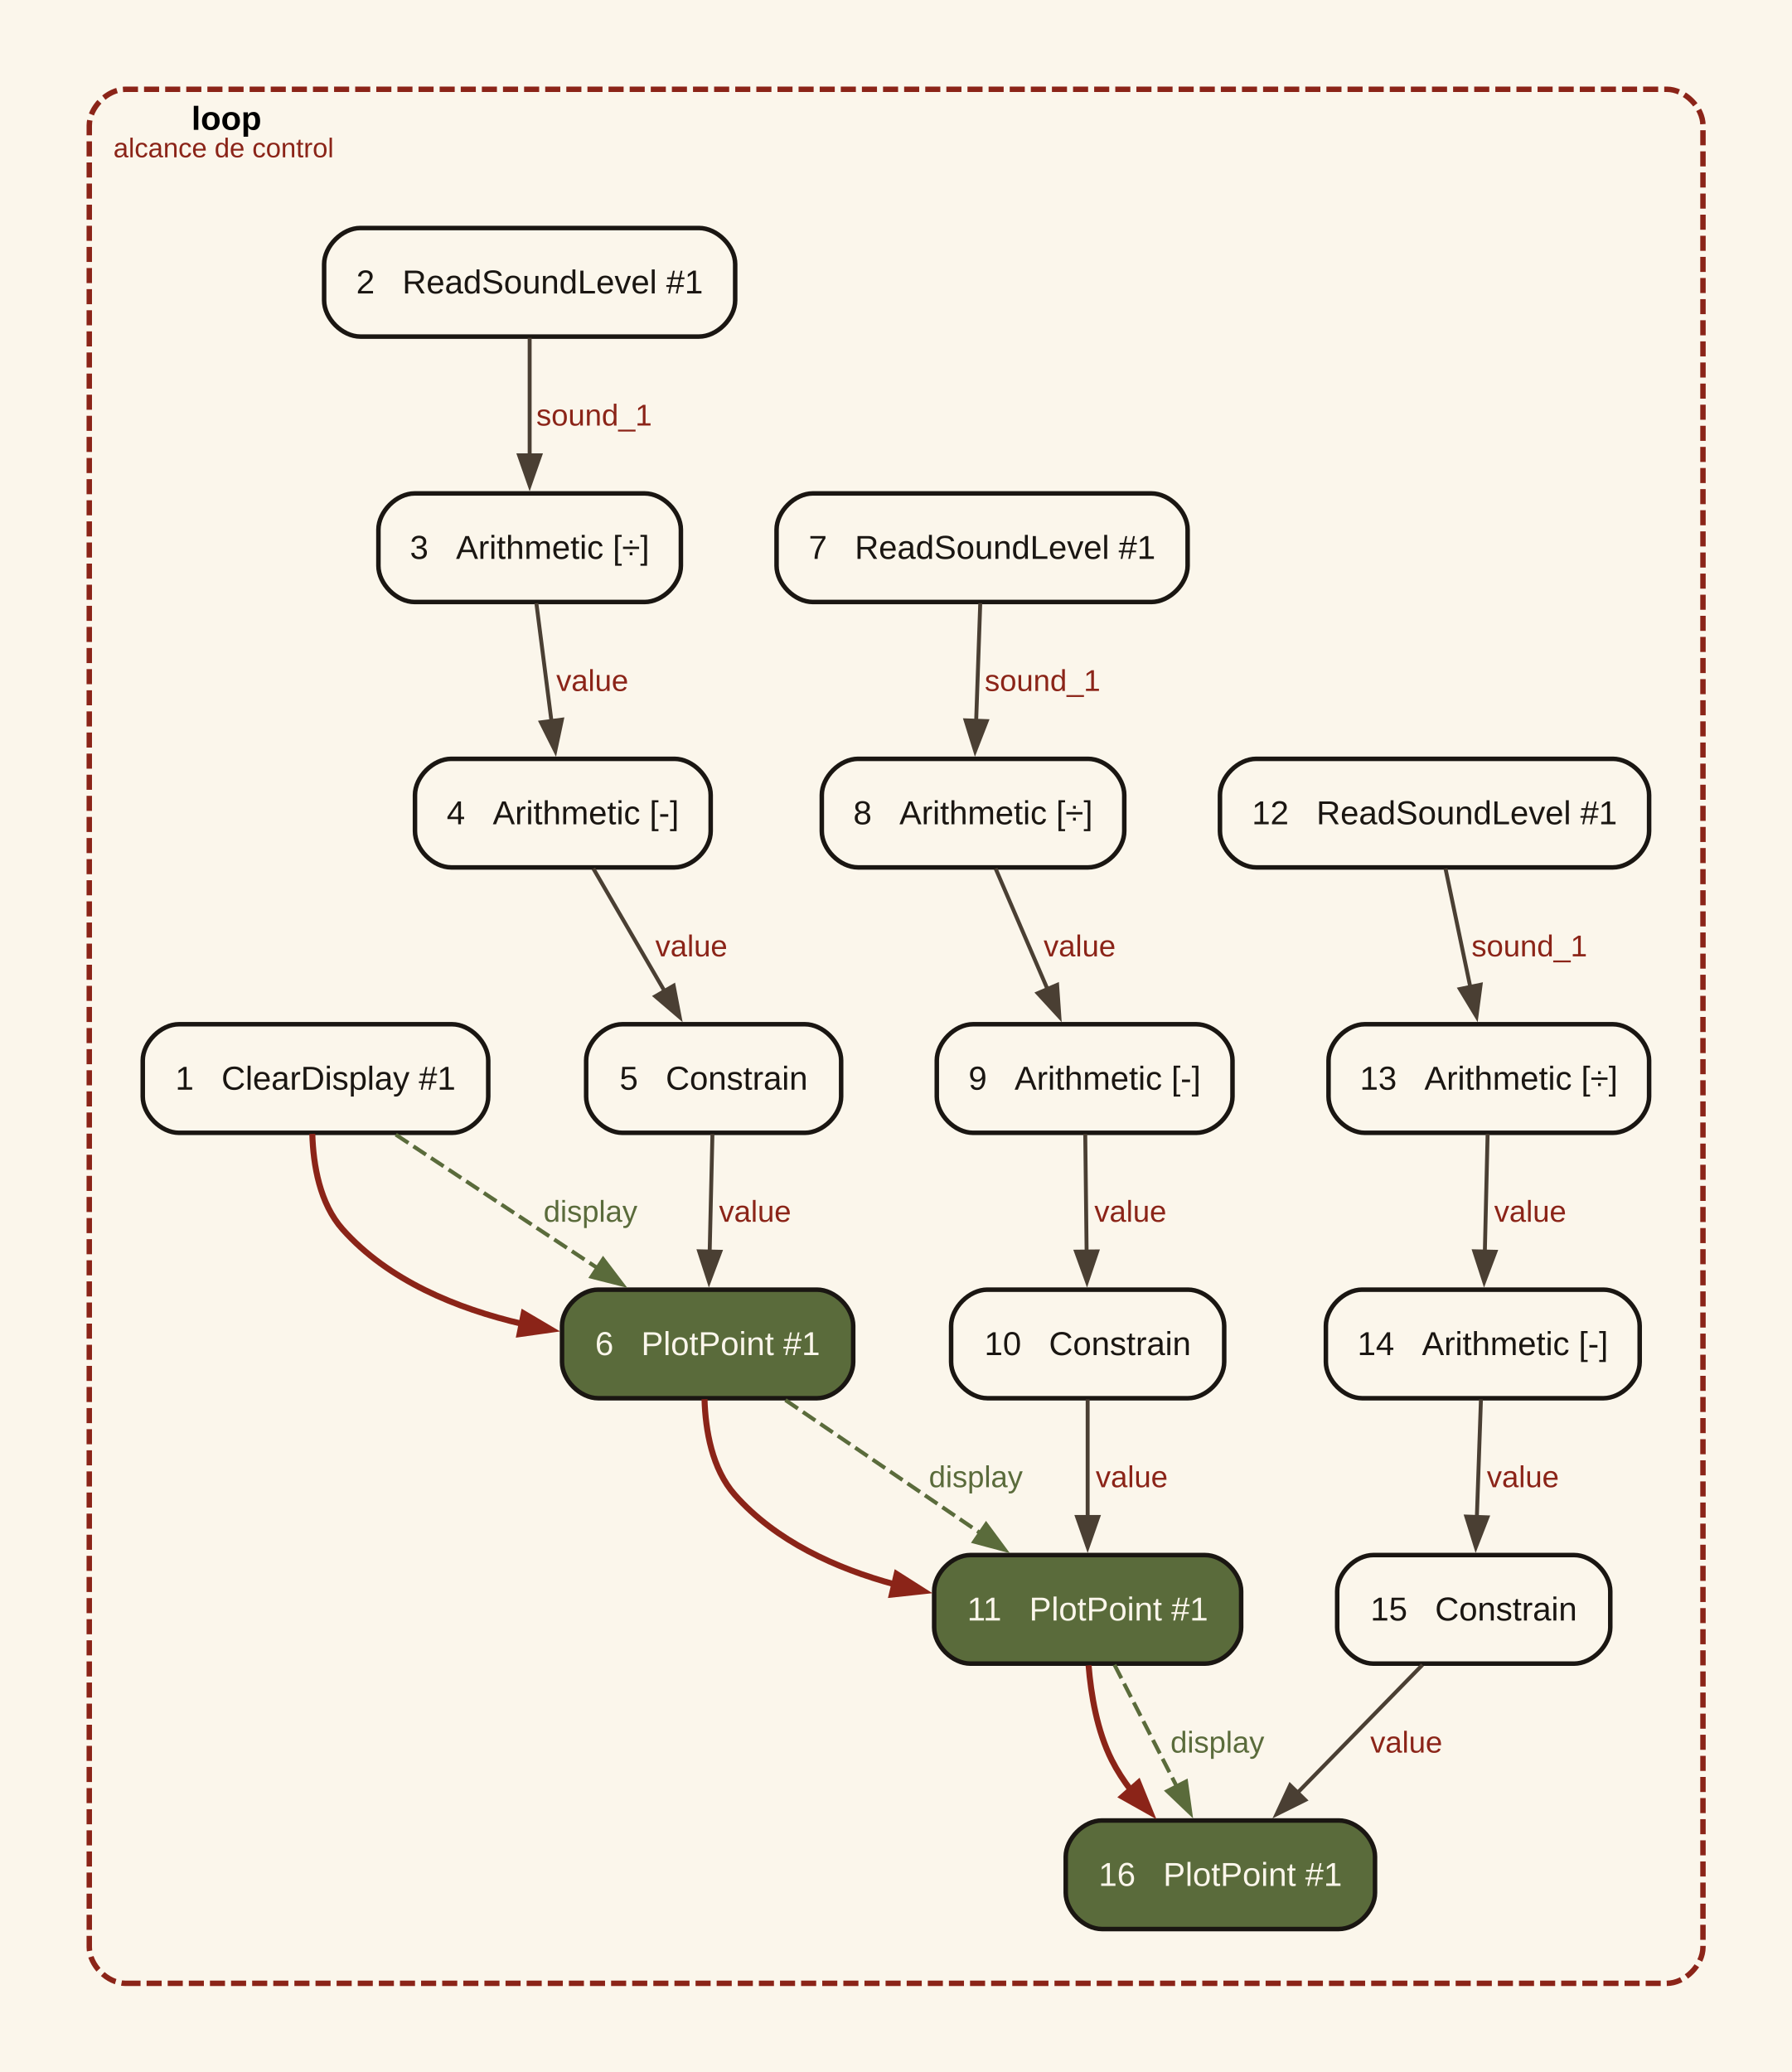
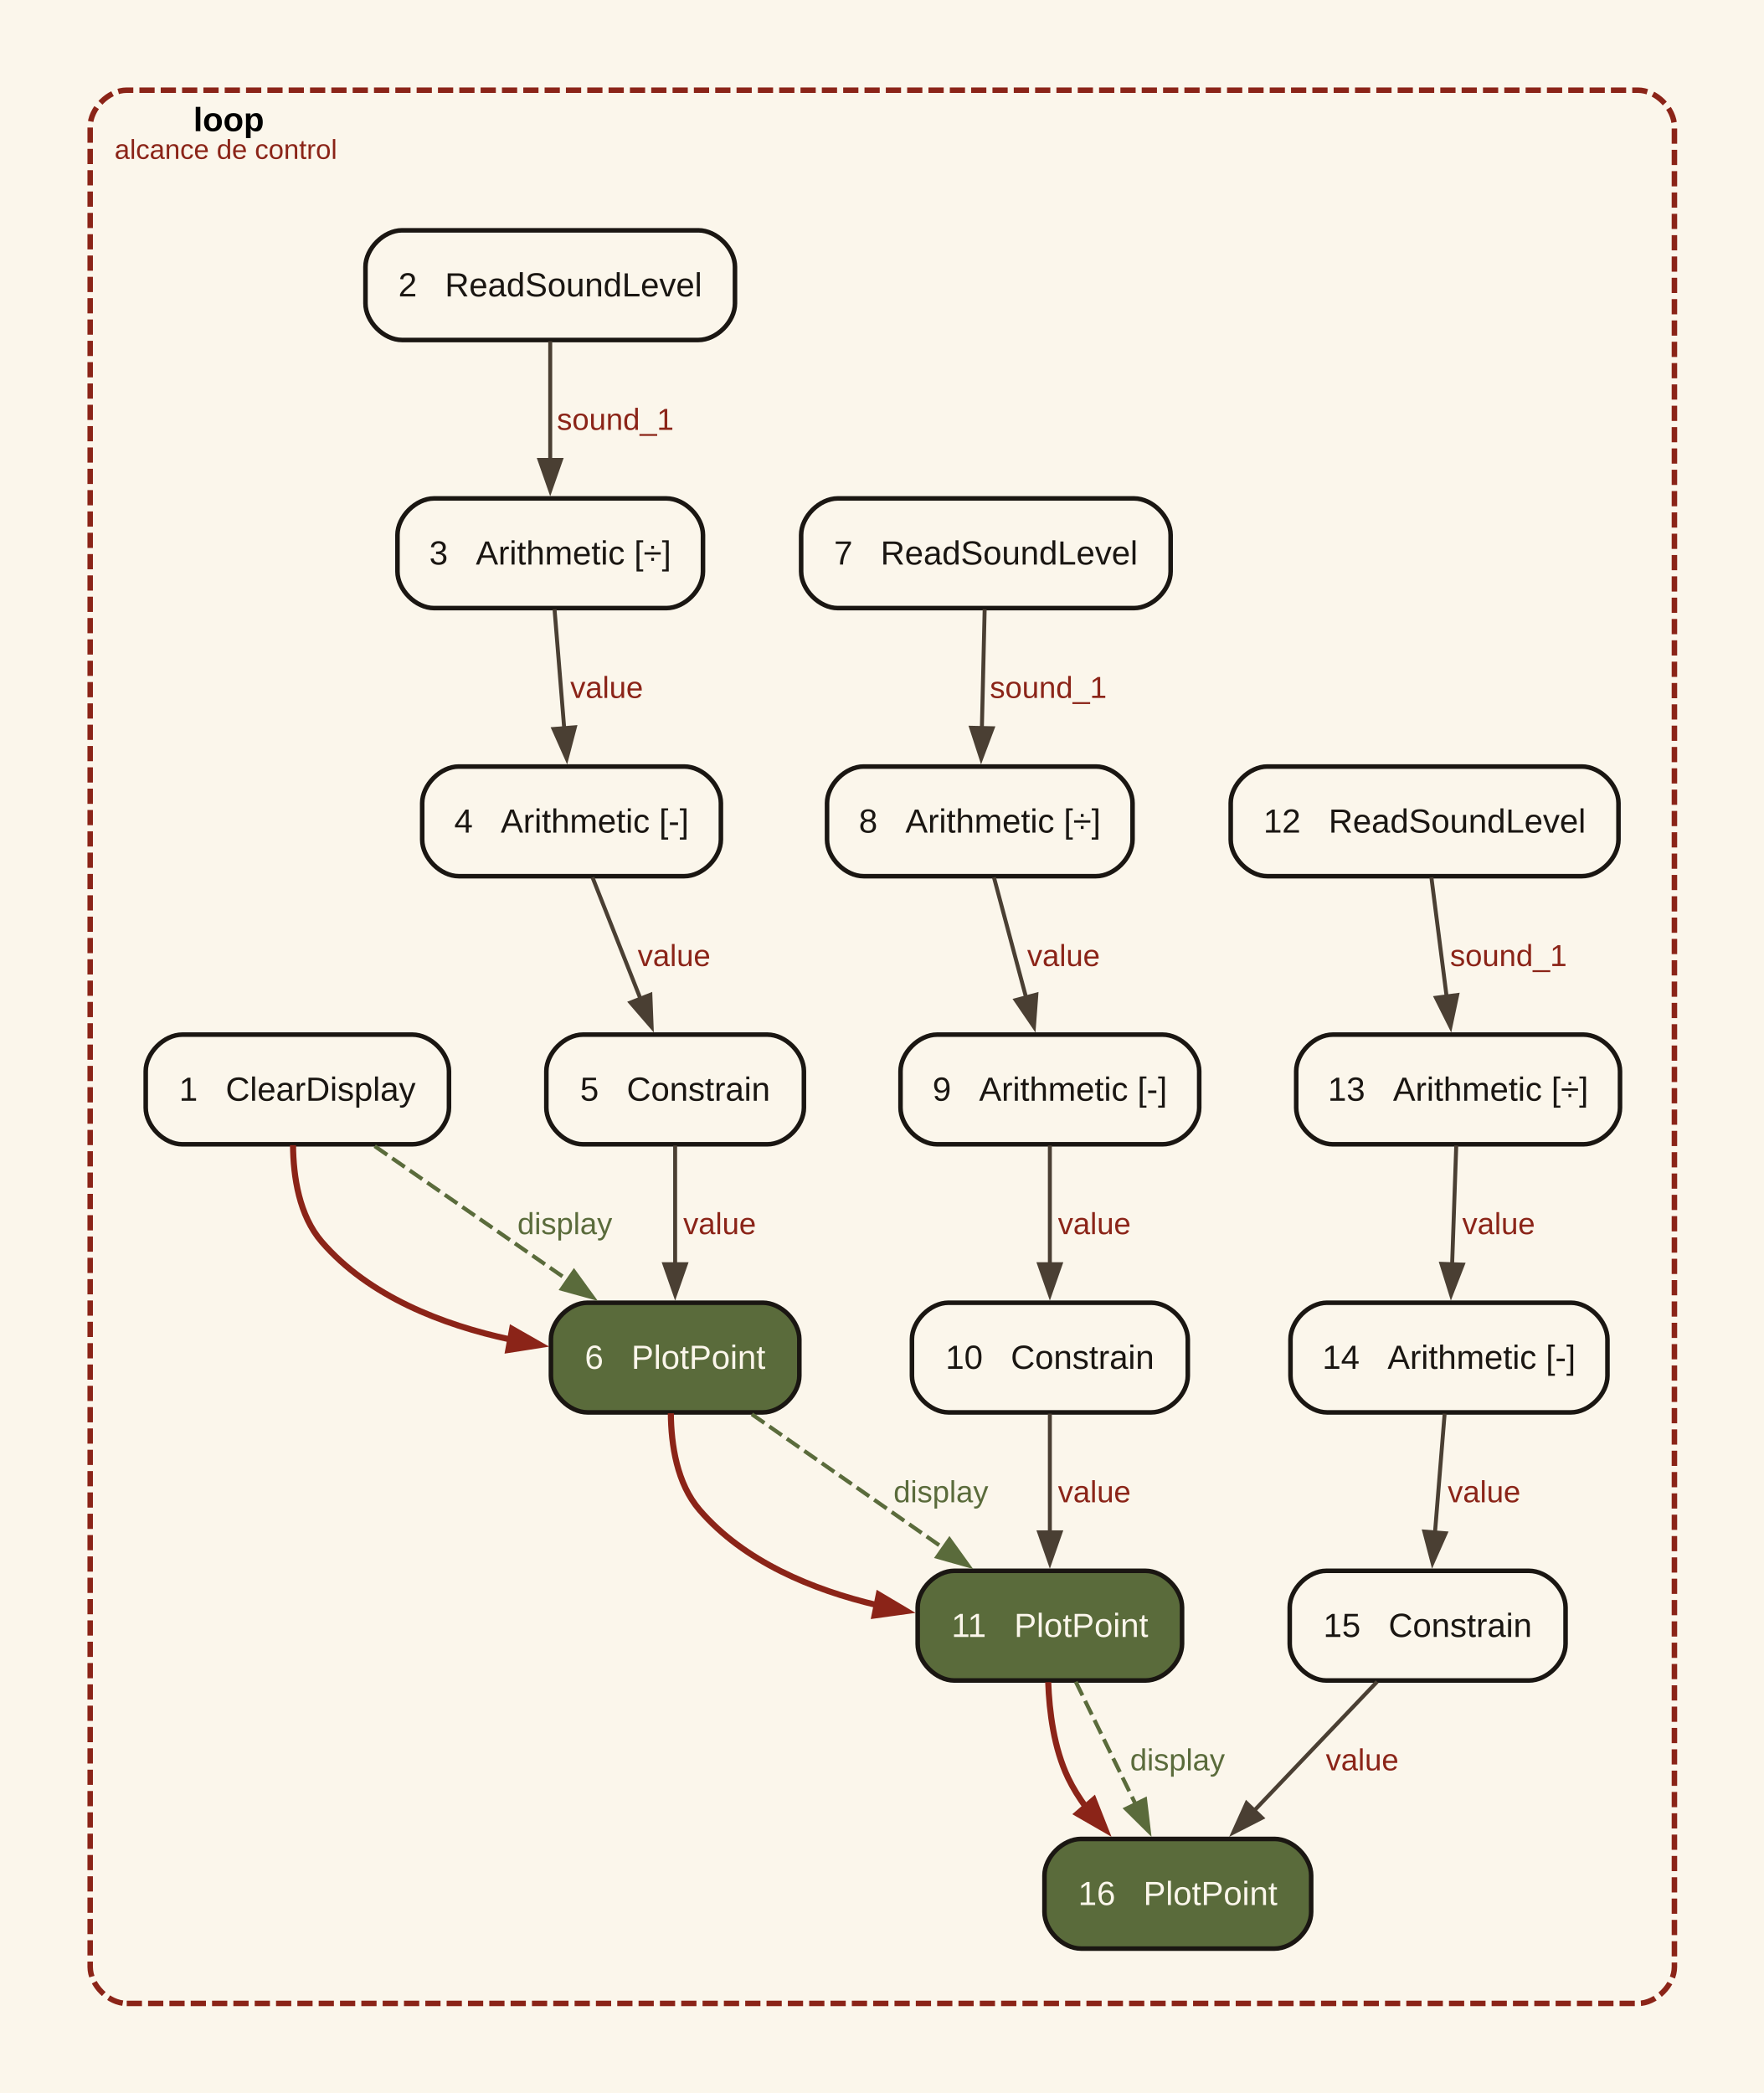
- <svg xmlns="http://www.w3.org/2000/svg" width="594pt" height="687pt" viewBox="0.00 0.00 594.00 687.00">
+ <svg xmlns="http://www.w3.org/2000/svg" width="579pt" height="687pt" viewBox="0.00 0.00 579.00 687.00">
  <g id="graph0" class="graph" transform="scale(1 1) rotate(0) translate(21.6 665.6)">
-     <polygon fill="#fbf6eb" stroke="none" points="-21.6,21.6 -21.6,-665.6 572.6,-665.6 572.6,21.6 -21.6,21.6" />
+     <polygon fill="#fbf6eb" stroke="none" points="-21.6,21.6 -21.6,-665.6 557.6,-665.6 557.6,21.6 -21.6,21.6" />
    <g id="clust1" class="cluster">
-       <path fill="#fbf6eb" stroke="#8b2418" stroke-width="1.8" stroke-dasharray="5,2" d="M20,-8C20,-8 531,-8 531,-8 537,-8 543,-14 543,-20 543,-20 543,-624 543,-624 543,-630 537,-636 531,-636 531,-636 20,-636 20,-636 14,-636 8,-630 8,-624 8,-624 8,-20 8,-20 8,-14 14,-8 20,-8" />
+       <path fill="#fbf6eb" stroke="#8b2418" stroke-width="1.8" stroke-dasharray="5,2" d="M20,-8C20,-8 516,-8 516,-8 522,-8 528,-14 528,-20 528,-20 528,-624 528,-624 528,-630 522,-636 516,-636 516,-636 20,-636 20,-636 14,-636 8,-630 8,-624 8,-624 8,-20 8,-20 8,-14 14,-8 20,-8" />
      <text xml:space="preserve" text-anchor="start" x="41.88" y="-622.55" font-family="Arial" font-weight="bold" font-size="11.00">loop</text>
      <text xml:space="preserve" text-anchor="start" x="16" y="-613.45" font-family="Arial" font-size="9.00" fill="#8b2418">alcance de control</text>
    </g>
    <g id="node1" class="node">
-       <path fill="#fbf6eb" stroke="#1a1612" stroke-width="1.5" d="M128.27,-326C128.27,-326 37.73,-326 37.73,-326 31.73,-326 25.73,-320 25.73,-314 25.73,-314 25.73,-302 25.73,-302 25.73,-296 31.73,-290 37.73,-290 37.73,-290 128.27,-290 128.27,-290 134.27,-290 140.27,-296 140.27,-302 140.27,-302 140.27,-314 140.27,-314 140.27,-320 134.27,-326 128.27,-326" />
-       <text xml:space="preserve" text-anchor="middle" x="83" y="-304.3" font-family="Arial" font-size="11.00" fill="#1a1612">1   ClearDisplay #1</text>
+       <path fill="#fbf6eb" stroke="#1a1612" stroke-width="1.5" d="M113.77,-326C113.77,-326 38.23,-326 38.23,-326 32.23,-326 26.23,-320 26.23,-314 26.23,-314 26.23,-302 26.23,-302 26.23,-296 32.23,-290 38.23,-290 38.23,-290 113.77,-290 113.77,-290 119.77,-290 125.77,-296 125.77,-302 125.77,-302 125.77,-314 125.77,-314 125.77,-320 119.77,-326 113.77,-326" />
+       <text xml:space="preserve" text-anchor="middle" x="76" y="-304.3" font-family="Arial" font-size="11.00" fill="#1a1612">1   ClearDisplay</text>
    </g>
    <g id="node6" class="node">
-       <path fill="#5a6b3b" stroke="#1a1612" stroke-width="1.5" d="M249.27,-238C249.27,-238 176.73,-238 176.73,-238 170.73,-238 164.73,-232 164.73,-226 164.73,-226 164.73,-214 164.73,-214 164.73,-208 170.73,-202 176.73,-202 176.73,-202 249.27,-202 249.27,-202 255.27,-202 261.27,-208 261.27,-214 261.27,-214 261.27,-226 261.27,-226 261.27,-232 255.27,-238 249.27,-238" />
-       <text xml:space="preserve" text-anchor="middle" x="213" y="-216.3" font-family="Arial" font-size="11.00" fill="#fbf6eb">6   PlotPoint #1</text>
+       <path fill="#5a6b3b" stroke="#1a1612" stroke-width="1.5" d="M228.77,-238C228.77,-238 171.23,-238 171.23,-238 165.23,-238 159.23,-232 159.23,-226 159.23,-226 159.23,-214 159.23,-214 159.23,-208 165.23,-202 171.23,-202 171.23,-202 228.77,-202 228.77,-202 234.77,-202 240.77,-208 240.77,-214 240.77,-214 240.77,-226 240.77,-226 240.77,-232 234.77,-238 228.77,-238" />
+       <text xml:space="preserve" text-anchor="middle" x="200" y="-216.3" font-family="Arial" font-size="11.00" fill="#fbf6eb">6   PlotPoint</text>
    </g>
    <g id="edge1" class="edge">
-       <path fill="none" stroke="#8b2418" stroke-width="2" d="M81.94,-289.65C82.25,-279.29 84.4,-266.52 92,-258 107.15,-241 129.87,-231.7 151.54,-226.65" />
-       <polygon fill="#8b2418" stroke="#8b2418" stroke-width="2" points="152.03,-230.12 161.15,-224.74 150.66,-223.26 152.03,-230.12" />
+       <path fill="none" stroke="#8b2418" stroke-width="2" d="M74.58,-289.71C74.67,-279.37 76.57,-266.61 84,-258 99.47,-240.07 123.61,-230.75 145.87,-225.93" />
+       <polygon fill="#8b2418" stroke="#8b2418" stroke-width="2" points="146.5,-229.38 155.71,-224.13 145.24,-222.49 146.5,-229.38" />
    </g>
    <g id="edge2" class="edge">
-       <path fill="none" stroke="#5a6b3b" stroke-width="1.3" stroke-dasharray="5,2" d="M109.62,-289.39C128.9,-276.64 155.2,-259.24 176.44,-245.18" />
-       <polygon fill="#5a6b3b" stroke="#5a6b3b" stroke-width="1.3" points="178.36,-248.11 184.77,-239.67 174.5,-242.27 178.36,-248.11" />
-       <text xml:space="preserve" text-anchor="middle" x="174.16" y="-260.5" font-family="Arial" font-size="10.00" fill="#5a6b3b"> display </text>
+       <path fill="none" stroke="#5a6b3b" stroke-width="1.3" stroke-dasharray="5,2" d="M101.39,-289.39C119.7,-276.69 144.64,-259.4 164.85,-245.38" />
+       <polygon fill="#5a6b3b" stroke="#5a6b3b" stroke-width="1.3" points="166.8,-248.28 173.02,-239.71 162.81,-242.53 166.8,-248.28" />
+       <text xml:space="preserve" text-anchor="middle" x="163.8" y="-260.5" font-family="Arial" font-size="10.00" fill="#5a6b3b"> display </text>
    </g>
    <g id="node2" class="node">
-       <path fill="#fbf6eb" stroke="#1a1612" stroke-width="1.5" d="M210.14,-590C210.14,-590 97.86,-590 97.86,-590 91.86,-590 85.86,-584 85.86,-578 85.86,-578 85.86,-566 85.86,-566 85.86,-560 91.86,-554 97.86,-554 97.86,-554 210.14,-554 210.14,-554 216.14,-554 222.14,-560 222.14,-566 222.14,-566 222.14,-578 222.14,-578 222.14,-584 216.14,-590 210.14,-590" />
-       <text xml:space="preserve" text-anchor="middle" x="154" y="-568.3" font-family="Arial" font-size="11.00" fill="#1a1612">2   ReadSoundLevel #1</text>
+       <path fill="#fbf6eb" stroke="#1a1612" stroke-width="1.5" d="M207.64,-590C207.64,-590 110.36,-590 110.36,-590 104.36,-590 98.36,-584 98.36,-578 98.36,-578 98.36,-566 98.36,-566 98.36,-560 104.36,-554 110.36,-554 110.36,-554 207.64,-554 207.64,-554 213.64,-554 219.64,-560 219.64,-566 219.64,-566 219.64,-578 219.64,-578 219.64,-584 213.64,-590 207.64,-590" />
+       <text xml:space="preserve" text-anchor="middle" x="159" y="-568.3" font-family="Arial" font-size="11.00" fill="#1a1612">2   ReadSoundLevel</text>
    </g>
    <g id="node3" class="node">
-       <path fill="#fbf6eb" stroke="#1a1612" stroke-width="1.5" d="M192.14,-502C192.14,-502 115.86,-502 115.86,-502 109.86,-502 103.86,-496 103.86,-490 103.86,-490 103.86,-478 103.86,-478 103.86,-472 109.86,-466 115.86,-466 115.86,-466 192.14,-466 192.14,-466 198.14,-466 204.14,-472 204.14,-478 204.14,-478 204.14,-490 204.14,-490 204.14,-496 198.14,-502 192.14,-502" />
-       <text xml:space="preserve" text-anchor="middle" x="154" y="-480.3" font-family="Arial" font-size="11.00" fill="#1a1612">3   Arithmetic [÷]</text>
+       <path fill="#fbf6eb" stroke="#1a1612" stroke-width="1.5" d="M197.14,-502C197.14,-502 120.86,-502 120.86,-502 114.86,-502 108.86,-496 108.86,-490 108.86,-490 108.86,-478 108.86,-478 108.86,-472 114.86,-466 120.86,-466 120.86,-466 197.14,-466 197.14,-466 203.14,-466 209.14,-472 209.14,-478 209.14,-478 209.14,-490 209.14,-490 209.14,-496 203.14,-502 197.14,-502" />
+       <text xml:space="preserve" text-anchor="middle" x="159" y="-480.3" font-family="Arial" font-size="11.00" fill="#1a1612">3   Arithmetic [÷]</text>
    </g>
    <g id="edge3" class="edge">
-       <path fill="none" stroke="#4a3f33" stroke-width="1.3" d="M154,-553.6C154,-542.36 154,-527.47 154,-514.43" />
-       <polygon fill="#4a3f33" stroke="#4a3f33" stroke-width="1.3" points="157.5,-514.64 154,-504.64 150.5,-514.64 157.5,-514.64" />
-       <text xml:space="preserve" text-anchor="middle" x="175.38" y="-524.5" font-family="Arial" font-size="10.00" fill="#8b2418"> sound_1 </text>
+       <path fill="none" stroke="#4a3f33" stroke-width="1.3" d="M159,-553.6C159,-542.36 159,-527.47 159,-514.43" />
+       <polygon fill="#4a3f33" stroke="#4a3f33" stroke-width="1.3" points="162.5,-514.64 159,-504.64 155.5,-514.64 162.5,-514.64" />
+       <text xml:space="preserve" text-anchor="middle" x="180.38" y="-524.5" font-family="Arial" font-size="10.00" fill="#8b2418"> sound_1 </text>
    </g>
    <g id="node4" class="node">
-       <path fill="#fbf6eb" stroke="#1a1612" stroke-width="1.5" d="M202.02,-414C202.02,-414 127.98,-414 127.98,-414 121.98,-414 115.98,-408 115.98,-402 115.98,-402 115.98,-390 115.98,-390 115.98,-384 121.98,-378 127.98,-378 127.98,-378 202.02,-378 202.02,-378 208.02,-378 214.02,-384 214.02,-390 214.02,-390 214.02,-402 214.02,-402 214.02,-408 208.02,-414 202.02,-414" />
-       <text xml:space="preserve" text-anchor="middle" x="165" y="-392.3" font-family="Arial" font-size="11.00" fill="#1a1612">4   Arithmetic [-]</text>
+       <path fill="#fbf6eb" stroke="#1a1612" stroke-width="1.5" d="M203.02,-414C203.02,-414 128.98,-414 128.98,-414 122.98,-414 116.98,-408 116.98,-402 116.98,-402 116.98,-390 116.98,-390 116.98,-384 122.98,-378 128.98,-378 128.98,-378 203.02,-378 203.02,-378 209.02,-378 215.02,-384 215.02,-390 215.02,-390 215.02,-402 215.02,-402 215.02,-408 209.02,-414 203.02,-414" />
+       <text xml:space="preserve" text-anchor="middle" x="166" y="-392.3" font-family="Arial" font-size="11.00" fill="#1a1612">4   Arithmetic [-]</text>
    </g>
    <g id="edge4" class="edge">
-       <path fill="none" stroke="#4a3f33" stroke-width="1.3" d="M156.23,-465.6C157.66,-454.36 159.57,-439.47 161.24,-426.43" />
-       <polygon fill="#4a3f33" stroke="#4a3f33" stroke-width="1.3" points="164.69,-426.99 162.49,-416.62 157.75,-426.1 164.69,-426.99" />
-       <text xml:space="preserve" text-anchor="middle" x="174.78" y="-436.5" font-family="Arial" font-size="10.00" fill="#8b2418"> value </text>
+       <path fill="none" stroke="#4a3f33" stroke-width="1.3" d="M160.42,-465.6C161.33,-454.36 162.54,-439.47 163.6,-426.43" />
+       <polygon fill="#4a3f33" stroke="#4a3f33" stroke-width="1.3" points="167.08,-426.88 164.4,-416.63 160.1,-426.32 167.08,-426.88" />
+       <text xml:space="preserve" text-anchor="middle" x="177.54" y="-436.5" font-family="Arial" font-size="10.00" fill="#8b2418"> value </text>
    </g>
    <g id="node5" class="node">
-       <path fill="#fbf6eb" stroke="#1a1612" stroke-width="1.5" d="M245.27,-326C245.27,-326 184.73,-326 184.73,-326 178.73,-326 172.73,-320 172.73,-314 172.73,-314 172.73,-302 172.73,-302 172.73,-296 178.73,-290 184.73,-290 184.73,-290 245.27,-290 245.27,-290 251.27,-290 257.27,-296 257.27,-302 257.27,-302 257.27,-314 257.27,-314 257.27,-320 251.27,-326 245.27,-326" />
-       <text xml:space="preserve" text-anchor="middle" x="215" y="-304.3" font-family="Arial" font-size="11.00" fill="#1a1612">5   Constrain</text>
+       <path fill="#fbf6eb" stroke="#1a1612" stroke-width="1.5" d="M230.27,-326C230.27,-326 169.73,-326 169.73,-326 163.73,-326 157.73,-320 157.73,-314 157.73,-314 157.73,-302 157.73,-302 157.73,-296 163.73,-290 169.73,-290 169.73,-290 230.27,-290 230.27,-290 236.27,-290 242.27,-296 242.27,-302 242.27,-302 242.27,-314 242.27,-314 242.27,-320 236.27,-326 230.27,-326" />
+       <text xml:space="preserve" text-anchor="middle" x="200" y="-304.3" font-family="Arial" font-size="11.00" fill="#1a1612">5   Constrain</text>
    </g>
    <g id="edge5" class="edge">
-       <path fill="none" stroke="#4a3f33" stroke-width="1.3" d="M175.12,-377.6C181.92,-365.9 191.03,-350.23 198.82,-336.82" />
-       <polygon fill="#4a3f33" stroke="#4a3f33" stroke-width="1.3" points="201.74,-338.78 203.74,-328.37 195.68,-335.26 201.74,-338.78" />
-       <text xml:space="preserve" text-anchor="middle" x="207.62" y="-348.5" font-family="Arial" font-size="10.00" fill="#8b2418"> value </text>
+       <path fill="none" stroke="#4a3f33" stroke-width="1.3" d="M172.88,-377.6C177.41,-366.13 183.45,-350.85 188.68,-337.62" />
+       <polygon fill="#4a3f33" stroke="#4a3f33" stroke-width="1.3" points="191.87,-339.09 192.29,-328.5 185.36,-336.52 191.87,-339.09" />
+       <text xml:space="preserve" text-anchor="middle" x="199.66" y="-348.5" font-family="Arial" font-size="10.00" fill="#8b2418"> value </text>
    </g>
    <g id="edge6" class="edge">
-       <path fill="none" stroke="#4a3f33" stroke-width="1.3" d="M214.6,-289.6C214.33,-278.36 213.99,-263.47 213.68,-250.43" />
-       <polygon fill="#4a3f33" stroke="#4a3f33" stroke-width="1.3" points="217.19,-250.56 213.46,-240.64 210.19,-250.72 217.19,-250.56" />
-       <text xml:space="preserve" text-anchor="middle" x="228.74" y="-260.5" font-family="Arial" font-size="10.00" fill="#8b2418"> value </text>
+       <path fill="none" stroke="#4a3f33" stroke-width="1.3" d="M200,-289.6C200,-278.36 200,-263.47 200,-250.43" />
+       <polygon fill="#4a3f33" stroke="#4a3f33" stroke-width="1.3" points="203.5,-250.64 200,-240.64 196.5,-250.64 203.5,-250.64" />
+       <text xml:space="preserve" text-anchor="middle" x="214.62" y="-260.5" font-family="Arial" font-size="10.00" fill="#8b2418"> value </text>
    </g>
    <g id="node11" class="node">
-       <path fill="#5a6b3b" stroke="#1a1612" stroke-width="1.5" d="M377.89,-150C377.89,-150 300.11,-150 300.11,-150 294.11,-150 288.11,-144 288.11,-138 288.11,-138 288.11,-126 288.11,-126 288.11,-120 294.11,-114 300.11,-114 300.11,-114 377.89,-114 377.89,-114 383.89,-114 389.89,-120 389.89,-126 389.89,-126 389.89,-138 389.89,-138 389.89,-144 383.89,-150 377.89,-150" />
-       <text xml:space="preserve" text-anchor="middle" x="339" y="-128.3" font-family="Arial" font-size="11.00" fill="#fbf6eb">11   PlotPoint #1</text>
+       <path fill="#5a6b3b" stroke="#1a1612" stroke-width="1.5" d="M354.39,-150C354.39,-150 291.61,-150 291.61,-150 285.61,-150 279.61,-144 279.61,-138 279.61,-138 279.61,-126 279.61,-126 279.61,-120 285.61,-114 291.61,-114 291.61,-114 354.39,-114 354.39,-114 360.39,-114 366.39,-120 366.39,-126 366.39,-126 366.39,-138 366.39,-138 366.39,-144 360.39,-150 354.39,-150" />
+       <text xml:space="preserve" text-anchor="middle" x="323" y="-128.3" font-family="Arial" font-size="11.00" fill="#fbf6eb">11   PlotPoint</text>
    </g>
    <g id="edge7" class="edge">
-       <path fill="none" stroke="#8b2418" stroke-width="2" d="M211.97,-201.67C212.29,-191.32 214.45,-178.56 222,-170 235.59,-154.6 255.55,-145.55 275.14,-140.25" />
-       <polygon fill="#8b2418" stroke="#8b2418" stroke-width="2" points="275.68,-143.72 284.62,-138.04 274.08,-136.9 275.68,-143.72" />
+       <path fill="none" stroke="#8b2418" stroke-width="2" d="M198.59,-201.72C198.68,-191.38 200.58,-178.62 208,-170 222.63,-153 245.1,-143.75 266.3,-138.74" />
+       <polygon fill="#8b2418" stroke="#8b2418" stroke-width="2" points="266.84,-142.2 275.95,-136.79 265.46,-135.34 266.84,-142.2" />
    </g>
    <g id="edge8" class="edge">
-       <path fill="none" stroke="#5a6b3b" stroke-width="1.3" stroke-dasharray="5,2" d="M238.8,-201.39C257.49,-188.64 282.98,-171.24 303.57,-157.18" />
-       <polygon fill="#5a6b3b" stroke="#5a6b3b" stroke-width="1.3" points="305.32,-160.22 311.61,-151.7 301.37,-154.44 305.32,-160.22" />
-       <text xml:space="preserve" text-anchor="middle" x="301.92" y="-172.5" font-family="Arial" font-size="10.00" fill="#5a6b3b"> display </text>
+       <path fill="none" stroke="#5a6b3b" stroke-width="1.3" stroke-dasharray="5,2" d="M225.19,-201.39C243.35,-188.69 268.08,-171.4 288.14,-157.38" />
+       <polygon fill="#5a6b3b" stroke="#5a6b3b" stroke-width="1.3" points="290.04,-160.31 296.23,-151.71 286.03,-154.58 290.04,-160.31" />
+       <text xml:space="preserve" text-anchor="middle" x="287.24" y="-172.5" font-family="Arial" font-size="10.00" fill="#5a6b3b"> display </text>
    </g>
    <g id="node7" class="node">
-       <path fill="#fbf6eb" stroke="#1a1612" stroke-width="1.5" d="M360.14,-502C360.14,-502 247.86,-502 247.86,-502 241.86,-502 235.86,-496 235.86,-490 235.86,-490 235.86,-478 235.86,-478 235.86,-472 241.86,-466 247.86,-466 247.86,-466 360.14,-466 360.14,-466 366.14,-466 372.14,-472 372.14,-478 372.14,-478 372.14,-490 372.14,-490 372.14,-496 366.14,-502 360.14,-502" />
-       <text xml:space="preserve" text-anchor="middle" x="304" y="-480.3" font-family="Arial" font-size="11.00" fill="#1a1612">7   ReadSoundLevel #1</text>
+       <path fill="#fbf6eb" stroke="#1a1612" stroke-width="1.5" d="M350.64,-502C350.64,-502 253.36,-502 253.36,-502 247.36,-502 241.36,-496 241.36,-490 241.36,-490 241.36,-478 241.36,-478 241.36,-472 247.36,-466 253.36,-466 253.36,-466 350.64,-466 350.64,-466 356.64,-466 362.64,-472 362.64,-478 362.64,-478 362.64,-490 362.64,-490 362.64,-496 356.64,-502 350.64,-502" />
+       <text xml:space="preserve" text-anchor="middle" x="302" y="-480.3" font-family="Arial" font-size="11.00" fill="#1a1612">7   ReadSoundLevel</text>
    </g>
    <g id="node8" class="node">
-       <path fill="#fbf6eb" stroke="#1a1612" stroke-width="1.5" d="M339.14,-414C339.14,-414 262.86,-414 262.86,-414 256.86,-414 250.86,-408 250.86,-402 250.86,-402 250.86,-390 250.86,-390 250.86,-384 256.86,-378 262.86,-378 262.86,-378 339.14,-378 339.14,-378 345.14,-378 351.14,-384 351.14,-390 351.14,-390 351.14,-402 351.14,-402 351.14,-408 345.14,-414 339.14,-414" />
-       <text xml:space="preserve" text-anchor="middle" x="301" y="-392.3" font-family="Arial" font-size="11.00" fill="#1a1612">8   Arithmetic [÷]</text>
+       <path fill="#fbf6eb" stroke="#1a1612" stroke-width="1.5" d="M338.14,-414C338.14,-414 261.86,-414 261.86,-414 255.86,-414 249.86,-408 249.86,-402 249.86,-402 249.86,-390 249.86,-390 249.86,-384 255.86,-378 261.86,-378 261.86,-378 338.14,-378 338.14,-378 344.14,-378 350.14,-384 350.14,-390 350.14,-390 350.14,-402 350.14,-402 350.14,-408 344.14,-414 338.14,-414" />
+       <text xml:space="preserve" text-anchor="middle" x="300" y="-392.3" font-family="Arial" font-size="11.00" fill="#1a1612">8   Arithmetic [÷]</text>
    </g>
    <g id="edge9" class="edge">
-       <path fill="none" stroke="#4a3f33" stroke-width="1.3" d="M303.39,-465.6C303,-454.36 302.48,-439.47 302.03,-426.43" />
-       <polygon fill="#4a3f33" stroke="#4a3f33" stroke-width="1.3" points="305.53,-426.51 301.69,-416.64 298.54,-426.76 305.53,-426.51" />
-       <text xml:space="preserve" text-anchor="middle" x="324.05" y="-436.5" font-family="Arial" font-size="10.00" fill="#8b2418"> sound_1 </text>
+       <path fill="none" stroke="#4a3f33" stroke-width="1.3" d="M301.6,-465.6C301.33,-454.36 300.99,-439.47 300.68,-426.43" />
+       <polygon fill="#4a3f33" stroke="#4a3f33" stroke-width="1.3" points="304.19,-426.56 300.46,-416.64 297.19,-426.72 304.19,-426.56" />
+       <text xml:space="preserve" text-anchor="middle" x="322.49" y="-436.5" font-family="Arial" font-size="10.00" fill="#8b2418"> sound_1 </text>
    </g>
    <g id="node9" class="node">
-       <path fill="#fbf6eb" stroke="#1a1612" stroke-width="1.5" d="M375.02,-326C375.02,-326 300.98,-326 300.98,-326 294.98,-326 288.98,-320 288.98,-314 288.98,-314 288.98,-302 288.98,-302 288.98,-296 294.98,-290 300.98,-290 300.98,-290 375.02,-290 375.02,-290 381.02,-290 387.02,-296 387.02,-302 387.02,-302 387.02,-314 387.02,-314 387.02,-320 381.02,-326 375.02,-326" />
-       <text xml:space="preserve" text-anchor="middle" x="338" y="-304.3" font-family="Arial" font-size="11.00" fill="#1a1612">9   Arithmetic [-]</text>
+       <path fill="#fbf6eb" stroke="#1a1612" stroke-width="1.5" d="M360.02,-326C360.02,-326 285.98,-326 285.98,-326 279.98,-326 273.98,-320 273.98,-314 273.98,-314 273.98,-302 273.98,-302 273.98,-296 279.98,-290 285.98,-290 285.98,-290 360.02,-290 360.02,-290 366.02,-290 372.02,-296 372.02,-302 372.02,-302 372.02,-314 372.02,-314 372.02,-320 366.02,-326 360.02,-326" />
+       <text xml:space="preserve" text-anchor="middle" x="323" y="-304.3" font-family="Arial" font-size="11.00" fill="#1a1612">9   Arithmetic [-]</text>
    </g>
    <g id="edge10" class="edge">
-       <path fill="none" stroke="#4a3f33" stroke-width="1.3" d="M308.49,-377.6C313.42,-366.13 319.99,-350.85 325.69,-337.62" />
-       <polygon fill="#4a3f33" stroke="#4a3f33" stroke-width="1.3" points="328.88,-339.05 329.62,-328.48 322.45,-336.28 328.88,-339.05" />
-       <text xml:space="preserve" text-anchor="middle" x="336.34" y="-348.5" font-family="Arial" font-size="10.00" fill="#8b2418"> value </text>
+       <path fill="none" stroke="#4a3f33" stroke-width="1.3" d="M304.65,-377.6C307.69,-366.25 311.72,-351.16 315.24,-338.02" />
+       <polygon fill="#4a3f33" stroke="#4a3f33" stroke-width="1.3" points="318.56,-339.14 317.77,-328.57 311.8,-337.33 318.56,-339.14" />
+       <text xml:space="preserve" text-anchor="middle" x="327.5" y="-348.5" font-family="Arial" font-size="10.00" fill="#8b2418"> value </text>
    </g>
    <g id="node10" class="node">
-       <path fill="#fbf6eb" stroke="#1a1612" stroke-width="1.5" d="M372.27,-238C372.27,-238 305.73,-238 305.73,-238 299.73,-238 293.73,-232 293.73,-226 293.73,-226 293.73,-214 293.73,-214 293.73,-208 299.73,-202 305.73,-202 305.73,-202 372.27,-202 372.27,-202 378.27,-202 384.27,-208 384.27,-214 384.27,-214 384.27,-226 384.27,-226 384.27,-232 378.27,-238 372.27,-238" />
-       <text xml:space="preserve" text-anchor="middle" x="339" y="-216.3" font-family="Arial" font-size="11.00" fill="#1a1612">10   Constrain</text>
+       <path fill="#fbf6eb" stroke="#1a1612" stroke-width="1.5" d="M356.27,-238C356.27,-238 289.73,-238 289.73,-238 283.73,-238 277.73,-232 277.73,-226 277.73,-226 277.73,-214 277.73,-214 277.73,-208 283.73,-202 289.73,-202 289.73,-202 356.27,-202 356.27,-202 362.27,-202 368.27,-208 368.27,-214 368.27,-214 368.27,-226 368.27,-226 368.27,-232 362.27,-238 356.27,-238" />
+       <text xml:space="preserve" text-anchor="middle" x="323" y="-216.3" font-family="Arial" font-size="11.00" fill="#1a1612">10   Constrain</text>
    </g>
    <g id="edge11" class="edge">
-       <path fill="none" stroke="#4a3f33" stroke-width="1.3" d="M338.2,-289.6C338.33,-278.36 338.51,-263.47 338.66,-250.43" />
-       <polygon fill="#4a3f33" stroke="#4a3f33" stroke-width="1.3" points="342.16,-250.68 338.77,-240.64 335.16,-250.6 342.16,-250.68" />
-       <text xml:space="preserve" text-anchor="middle" x="353.18" y="-260.5" font-family="Arial" font-size="10.00" fill="#8b2418"> value </text>
+       <path fill="none" stroke="#4a3f33" stroke-width="1.3" d="M323,-289.6C323,-278.36 323,-263.47 323,-250.43" />
+       <polygon fill="#4a3f33" stroke="#4a3f33" stroke-width="1.3" points="326.5,-250.64 323,-240.64 319.5,-250.64 326.5,-250.64" />
+       <text xml:space="preserve" text-anchor="middle" x="337.62" y="-260.5" font-family="Arial" font-size="10.00" fill="#8b2418"> value </text>
    </g>
    <g id="edge12" class="edge">
-       <path fill="none" stroke="#4a3f33" stroke-width="1.3" d="M339,-201.6C339,-190.36 339,-175.47 339,-162.43" />
-       <polygon fill="#4a3f33" stroke="#4a3f33" stroke-width="1.3" points="342.5,-162.64 339,-152.64 335.5,-162.64 342.5,-162.64" />
-       <text xml:space="preserve" text-anchor="middle" x="353.62" y="-172.5" font-family="Arial" font-size="10.00" fill="#8b2418"> value </text>
+       <path fill="none" stroke="#4a3f33" stroke-width="1.3" d="M323,-201.6C323,-190.36 323,-175.47 323,-162.43" />
+       <polygon fill="#4a3f33" stroke="#4a3f33" stroke-width="1.3" points="326.5,-162.64 323,-152.64 319.5,-162.64 326.5,-162.64" />
+       <text xml:space="preserve" text-anchor="middle" x="337.62" y="-172.5" font-family="Arial" font-size="10.00" fill="#8b2418"> value </text>
    </g>
    <g id="node16" class="node">
-       <path fill="#5a6b3b" stroke="#1a1612" stroke-width="1.5" d="M422.27,-62C422.27,-62 343.73,-62 343.73,-62 337.73,-62 331.73,-56 331.73,-50 331.73,-50 331.73,-38 331.73,-38 331.73,-32 337.73,-26 343.73,-26 343.73,-26 422.27,-26 422.27,-26 428.27,-26 434.27,-32 434.27,-38 434.27,-38 434.27,-50 434.27,-50 434.27,-56 428.27,-62 422.27,-62" />
-       <text xml:space="preserve" text-anchor="middle" x="383" y="-40.3" font-family="Arial" font-size="11.00" fill="#fbf6eb">16   PlotPoint #1</text>
+       <path fill="#5a6b3b" stroke="#1a1612" stroke-width="1.5" d="M396.77,-62C396.77,-62 333.23,-62 333.23,-62 327.23,-62 321.23,-56 321.23,-50 321.23,-50 321.23,-38 321.23,-38 321.23,-32 327.23,-26 333.23,-26 333.23,-26 396.77,-26 396.77,-26 402.77,-26 408.77,-32 408.77,-38 408.77,-38 408.77,-50 408.77,-50 408.77,-56 402.77,-62 396.77,-62" />
+       <text xml:space="preserve" text-anchor="middle" x="365" y="-40.3" font-family="Arial" font-size="11.00" fill="#fbf6eb">16   PlotPoint</text>
    </g>
    <g id="edge13" class="edge">
-       <path fill="none" stroke="#8b2418" stroke-width="2" d="M339.31,-113.43C340.1,-103.72 342.11,-91.7 347,-82 348.76,-78.51 350.96,-75.14 353.41,-71.94" />
-       <polygon fill="#8b2418" stroke="#8b2418" stroke-width="2" points="355.82,-74.5 359.8,-64.68 350.56,-69.87 355.82,-74.5" />
+       <path fill="none" stroke="#8b2418" stroke-width="2" d="M322.46,-113.46C322.81,-103.76 324.33,-91.74 329,-82 330.6,-78.67 332.61,-75.45 334.87,-72.39" />
+       <polygon fill="#8b2418" stroke="#8b2418" stroke-width="2" points="337.38,-74.85 341.26,-64.99 332.08,-70.27 337.38,-74.85" />
    </g>
    <g id="edge14" class="edge">
-       <path fill="none" stroke="#5a6b3b" stroke-width="1.3" stroke-dasharray="5,2" d="M347.9,-113.6C353.83,-102.02 361.75,-86.54 368.56,-73.22" />
-       <polygon fill="#5a6b3b" stroke="#5a6b3b" stroke-width="1.3" points="371.62,-74.92 373.06,-64.42 365.39,-71.73 371.62,-74.92" />
-       <text xml:space="preserve" text-anchor="middle" x="382.01" y="-84.5" font-family="Arial" font-size="10.00" fill="#5a6b3b"> display </text>
+       <path fill="none" stroke="#5a6b3b" stroke-width="1.3" stroke-dasharray="5,2" d="M331.5,-113.6C337.15,-102.02 344.71,-86.54 351.22,-73.22" />
+       <polygon fill="#5a6b3b" stroke="#5a6b3b" stroke-width="1.3" points="354.26,-74.96 355.51,-64.44 347.97,-71.89 354.26,-74.96" />
+       <text xml:space="preserve" text-anchor="middle" x="364.89" y="-84.5" font-family="Arial" font-size="10.00" fill="#5a6b3b"> display </text>
    </g>
    <g id="node12" class="node">
-       <path fill="#fbf6eb" stroke="#1a1612" stroke-width="1.5" d="M513.14,-414C513.14,-414 394.86,-414 394.86,-414 388.86,-414 382.86,-408 382.86,-402 382.86,-402 382.86,-390 382.86,-390 382.86,-384 388.86,-378 394.86,-378 394.86,-378 513.14,-378 513.14,-378 519.14,-378 525.14,-384 525.14,-390 525.14,-390 525.14,-402 525.14,-402 525.14,-408 519.14,-414 513.14,-414" />
-       <text xml:space="preserve" text-anchor="middle" x="454" y="-392.3" font-family="Arial" font-size="11.00" fill="#1a1612">12   ReadSoundLevel #1</text>
+       <path fill="#fbf6eb" stroke="#1a1612" stroke-width="1.5" d="M497.64,-414C497.64,-414 394.36,-414 394.36,-414 388.36,-414 382.36,-408 382.36,-402 382.36,-402 382.36,-390 382.36,-390 382.36,-384 388.36,-378 394.36,-378 394.36,-378 497.64,-378 497.64,-378 503.64,-378 509.64,-384 509.64,-390 509.64,-390 509.64,-402 509.64,-402 509.64,-408 503.64,-414 497.64,-414" />
+       <text xml:space="preserve" text-anchor="middle" x="446" y="-392.3" font-family="Arial" font-size="11.00" fill="#1a1612">12   ReadSoundLevel</text>
    </g>
    <g id="node13" class="node">
-       <path fill="#fbf6eb" stroke="#1a1612" stroke-width="1.5" d="M513.14,-326C513.14,-326 430.86,-326 430.86,-326 424.86,-326 418.86,-320 418.86,-314 418.86,-314 418.86,-302 418.86,-302 418.86,-296 424.86,-290 430.86,-290 430.86,-290 513.14,-290 513.14,-290 519.14,-290 525.14,-296 525.14,-302 525.14,-302 525.14,-314 525.14,-314 525.14,-320 519.14,-326 513.14,-326" />
-       <text xml:space="preserve" text-anchor="middle" x="472" y="-304.3" font-family="Arial" font-size="11.00" fill="#1a1612">13   Arithmetic [÷]</text>
+       <path fill="#fbf6eb" stroke="#1a1612" stroke-width="1.5" d="M498.14,-326C498.14,-326 415.86,-326 415.86,-326 409.86,-326 403.86,-320 403.86,-314 403.86,-314 403.86,-302 403.86,-302 403.86,-296 409.86,-290 415.86,-290 415.86,-290 498.14,-290 498.14,-290 504.14,-290 510.14,-296 510.14,-302 510.14,-302 510.14,-314 510.14,-314 510.14,-320 504.14,-326 498.14,-326" />
+       <text xml:space="preserve" text-anchor="middle" x="457" y="-304.3" font-family="Arial" font-size="11.00" fill="#1a1612">13   Arithmetic [÷]</text>
    </g>
    <g id="edge15" class="edge">
-       <path fill="none" stroke="#4a3f33" stroke-width="1.3" d="M457.64,-377.6C460.02,-366.25 463.18,-351.16 465.93,-338.02" />
-       <polygon fill="#4a3f33" stroke="#4a3f33" stroke-width="1.3" points="469.28,-339.1 467.9,-328.6 462.42,-337.67 469.28,-339.1" />
-       <text xml:space="preserve" text-anchor="middle" x="485.45" y="-348.5" font-family="Arial" font-size="10.00" fill="#8b2418"> sound_1 </text>
+       <path fill="none" stroke="#4a3f33" stroke-width="1.3" d="M448.23,-377.6C449.66,-366.36 451.57,-351.47 453.24,-338.43" />
+       <polygon fill="#4a3f33" stroke="#4a3f33" stroke-width="1.3" points="456.69,-338.99 454.49,-328.62 449.75,-338.1 456.69,-338.99" />
+       <text xml:space="preserve" text-anchor="middle" x="473.53" y="-348.5" font-family="Arial" font-size="10.00" fill="#8b2418"> sound_1 </text>
    </g>
    <g id="node14" class="node">
-       <path fill="#fbf6eb" stroke="#1a1612" stroke-width="1.5" d="M510.02,-238C510.02,-238 429.98,-238 429.98,-238 423.98,-238 417.98,-232 417.98,-226 417.98,-226 417.98,-214 417.98,-214 417.98,-208 423.98,-202 429.98,-202 429.98,-202 510.02,-202 510.02,-202 516.02,-202 522.02,-208 522.02,-214 522.02,-214 522.02,-226 522.02,-226 522.02,-232 516.02,-238 510.02,-238" />
-       <text xml:space="preserve" text-anchor="middle" x="470" y="-216.3" font-family="Arial" font-size="11.00" fill="#1a1612">14   Arithmetic [-]</text>
+       <path fill="#fbf6eb" stroke="#1a1612" stroke-width="1.5" d="M494.02,-238C494.02,-238 413.98,-238 413.98,-238 407.98,-238 401.98,-232 401.98,-226 401.98,-226 401.98,-214 401.98,-214 401.98,-208 407.98,-202 413.98,-202 413.98,-202 494.02,-202 494.02,-202 500.02,-202 506.02,-208 506.02,-214 506.02,-214 506.02,-226 506.02,-226 506.02,-232 500.02,-238 494.02,-238" />
+       <text xml:space="preserve" text-anchor="middle" x="454" y="-216.3" font-family="Arial" font-size="11.00" fill="#1a1612">14   Arithmetic [-]</text>
    </g>
    <g id="edge16" class="edge">
-       <path fill="none" stroke="#4a3f33" stroke-width="1.3" d="M471.6,-289.6C471.33,-278.36 470.99,-263.47 470.68,-250.43" />
-       <polygon fill="#4a3f33" stroke="#4a3f33" stroke-width="1.3" points="474.19,-250.56 470.46,-240.64 467.19,-250.72 474.19,-250.56" />
-       <text xml:space="preserve" text-anchor="middle" x="485.74" y="-260.5" font-family="Arial" font-size="10.00" fill="#8b2418"> value </text>
+       <path fill="none" stroke="#4a3f33" stroke-width="1.3" d="M456.39,-289.6C456,-278.36 455.48,-263.47 455.03,-250.43" />
+       <polygon fill="#4a3f33" stroke="#4a3f33" stroke-width="1.3" points="458.53,-250.51 454.69,-240.64 451.54,-250.76 458.53,-250.51" />
+       <text xml:space="preserve" text-anchor="middle" x="470.3" y="-260.5" font-family="Arial" font-size="10.00" fill="#8b2418"> value </text>
    </g>
    <g id="node15" class="node">
-       <path fill="#fbf6eb" stroke="#1a1612" stroke-width="1.5" d="M500.27,-150C500.27,-150 433.73,-150 433.73,-150 427.73,-150 421.73,-144 421.73,-138 421.73,-138 421.73,-126 421.73,-126 421.73,-120 427.73,-114 433.73,-114 433.73,-114 500.27,-114 500.27,-114 506.27,-114 512.27,-120 512.27,-126 512.27,-126 512.27,-138 512.27,-138 512.27,-144 506.27,-150 500.27,-150" />
-       <text xml:space="preserve" text-anchor="middle" x="467" y="-128.3" font-family="Arial" font-size="11.00" fill="#1a1612">15   Constrain</text>
+       <path fill="#fbf6eb" stroke="#1a1612" stroke-width="1.5" d="M480.27,-150C480.27,-150 413.73,-150 413.73,-150 407.73,-150 401.73,-144 401.73,-138 401.73,-138 401.73,-126 401.73,-126 401.73,-120 407.73,-114 413.73,-114 413.73,-114 480.27,-114 480.27,-114 486.27,-114 492.27,-120 492.27,-126 492.27,-126 492.27,-138 492.27,-138 492.27,-144 486.27,-150 480.27,-150" />
+       <text xml:space="preserve" text-anchor="middle" x="447" y="-128.3" font-family="Arial" font-size="11.00" fill="#1a1612">15   Constrain</text>
    </g>
    <g id="edge17" class="edge">
-       <path fill="none" stroke="#4a3f33" stroke-width="1.3" d="M469.39,-201.6C469,-190.36 468.48,-175.47 468.03,-162.43" />
-       <polygon fill="#4a3f33" stroke="#4a3f33" stroke-width="1.3" points="471.53,-162.51 467.69,-152.64 464.54,-162.76 471.53,-162.51" />
-       <text xml:space="preserve" text-anchor="middle" x="483.3" y="-172.5" font-family="Arial" font-size="10.00" fill="#8b2418"> value </text>
+       <path fill="none" stroke="#4a3f33" stroke-width="1.3" d="M452.58,-201.6C451.67,-190.36 450.46,-175.47 449.4,-162.43" />
+       <polygon fill="#4a3f33" stroke="#4a3f33" stroke-width="1.3" points="452.9,-162.32 448.6,-152.63 445.92,-162.88 452.9,-162.32" />
+       <text xml:space="preserve" text-anchor="middle" x="465.54" y="-172.5" font-family="Arial" font-size="10.00" fill="#8b2418"> value </text>
    </g>
    <g id="edge18" class="edge">
-       <path fill="none" stroke="#4a3f33" stroke-width="1.3" d="M450,-113.6C438.01,-101.32 421.75,-84.67 408.25,-70.85" />
-       <polygon fill="#4a3f33" stroke="#4a3f33" stroke-width="1.3" points="411.13,-68.79 401.64,-64.08 406.12,-73.68 411.13,-68.79" />
-       <text xml:space="preserve" text-anchor="middle" x="444.65" y="-84.5" font-family="Arial" font-size="10.00" fill="#8b2418"> value </text>
+       <path fill="none" stroke="#4a3f33" stroke-width="1.3" d="M430.41,-113.6C418.81,-101.44 403.13,-84.99 390.02,-71.24" />
+       <polygon fill="#4a3f33" stroke="#4a3f33" stroke-width="1.3" points="392.64,-68.92 383.21,-64.1 387.58,-73.75 392.64,-68.92" />
+       <text xml:space="preserve" text-anchor="middle" x="425.53" y="-84.5" font-family="Arial" font-size="10.00" fill="#8b2418"> value </text>
    </g>
  </g>
</svg>
